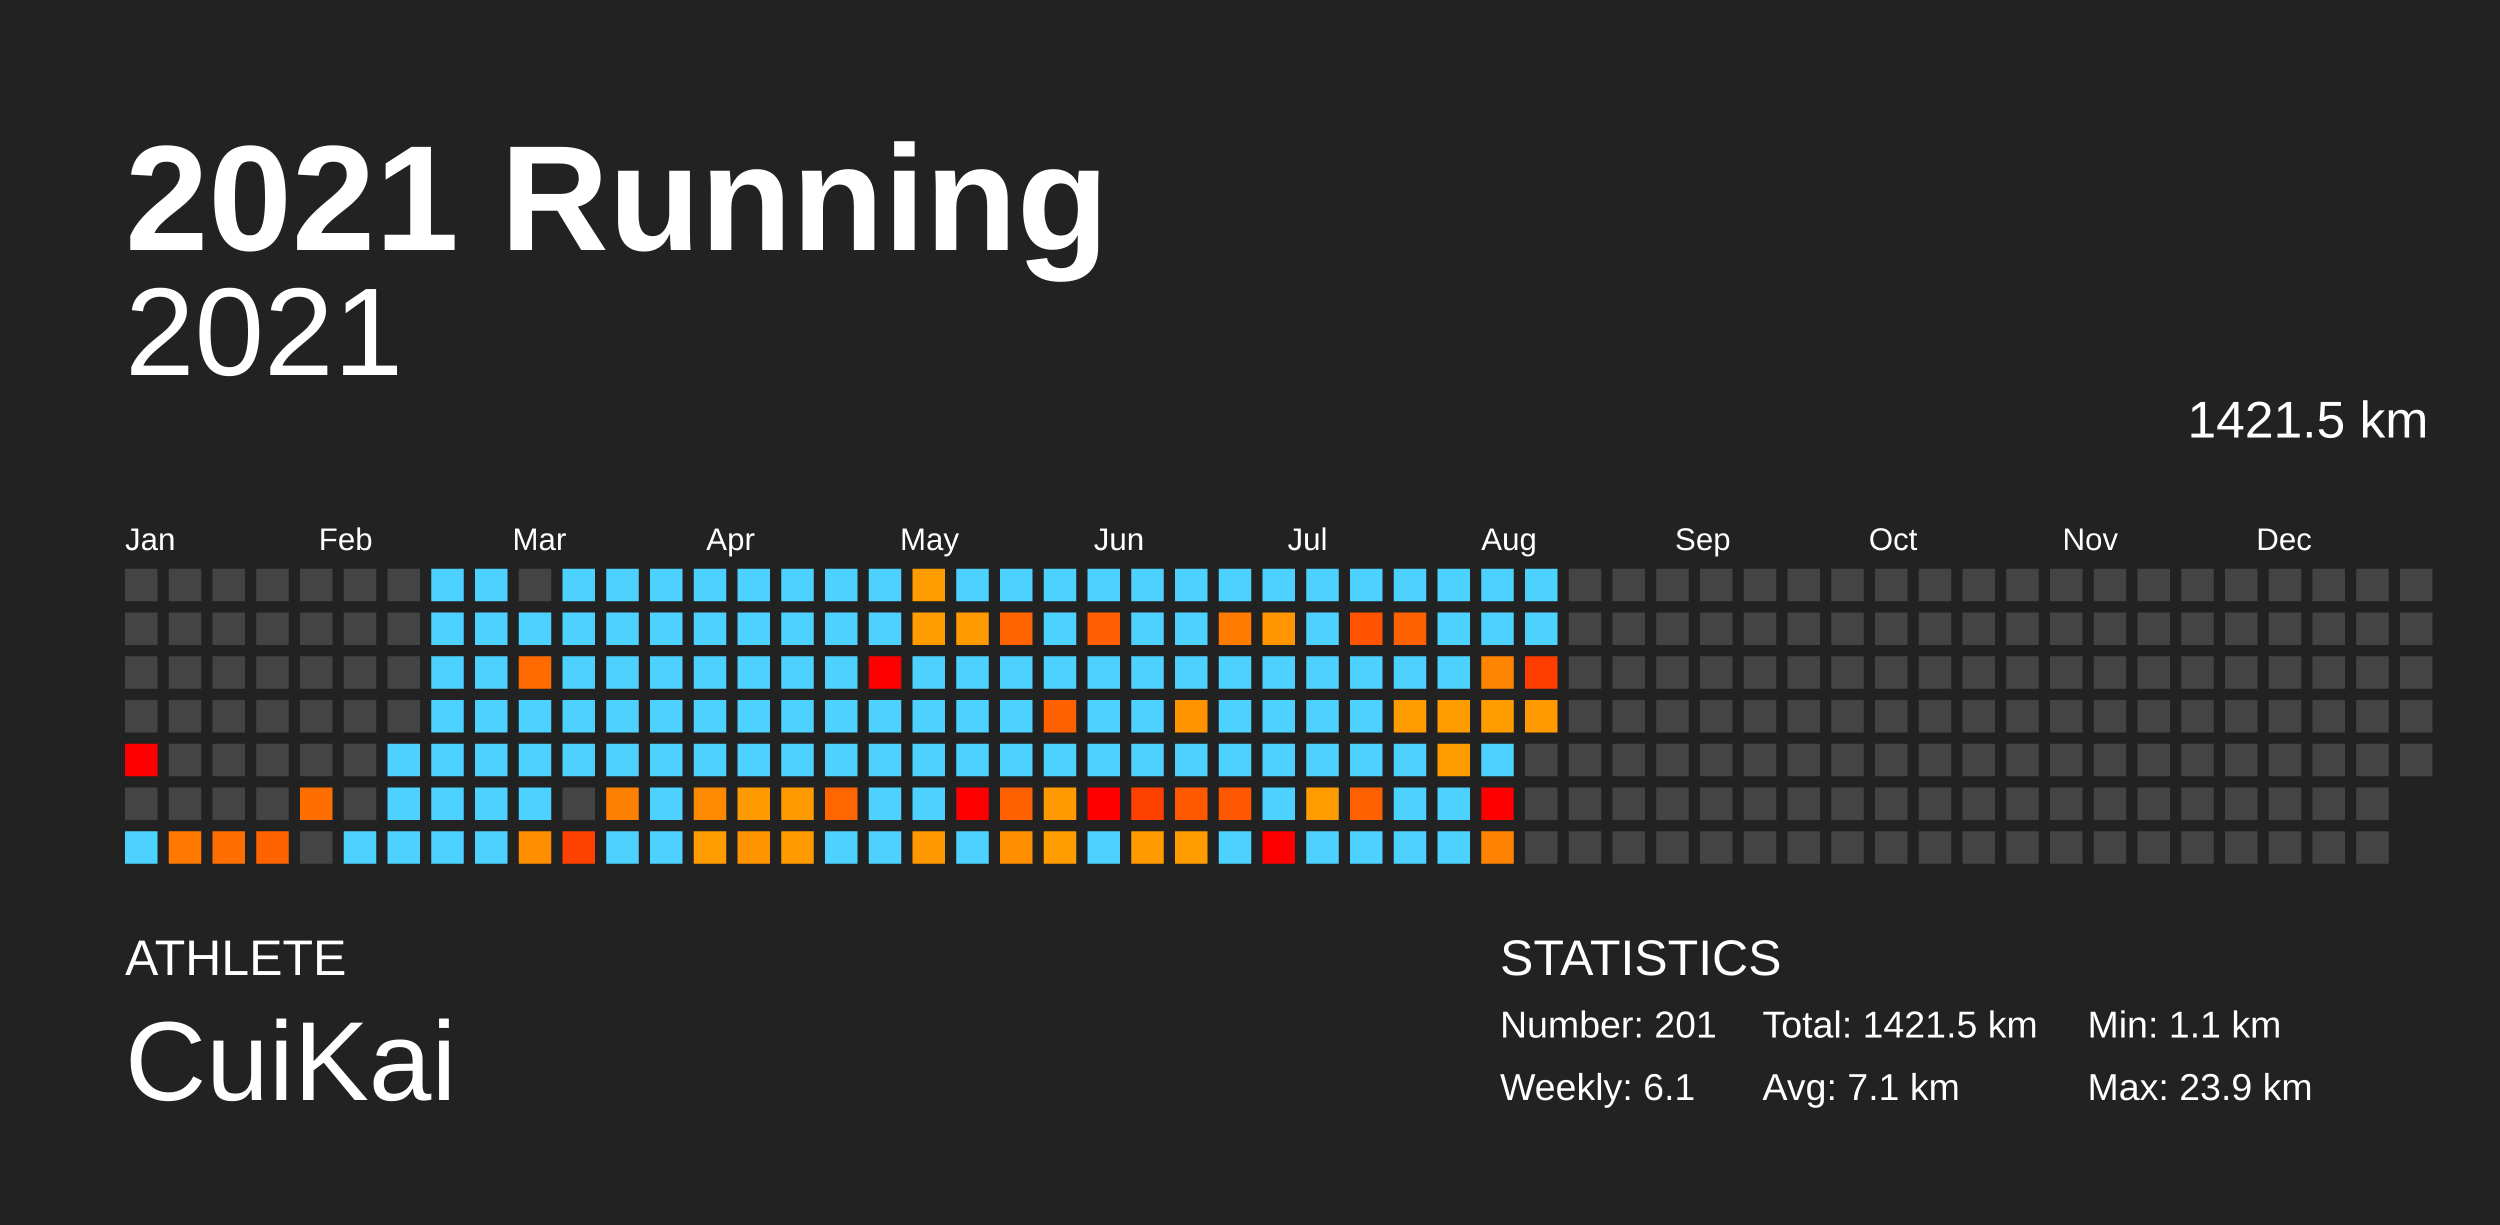
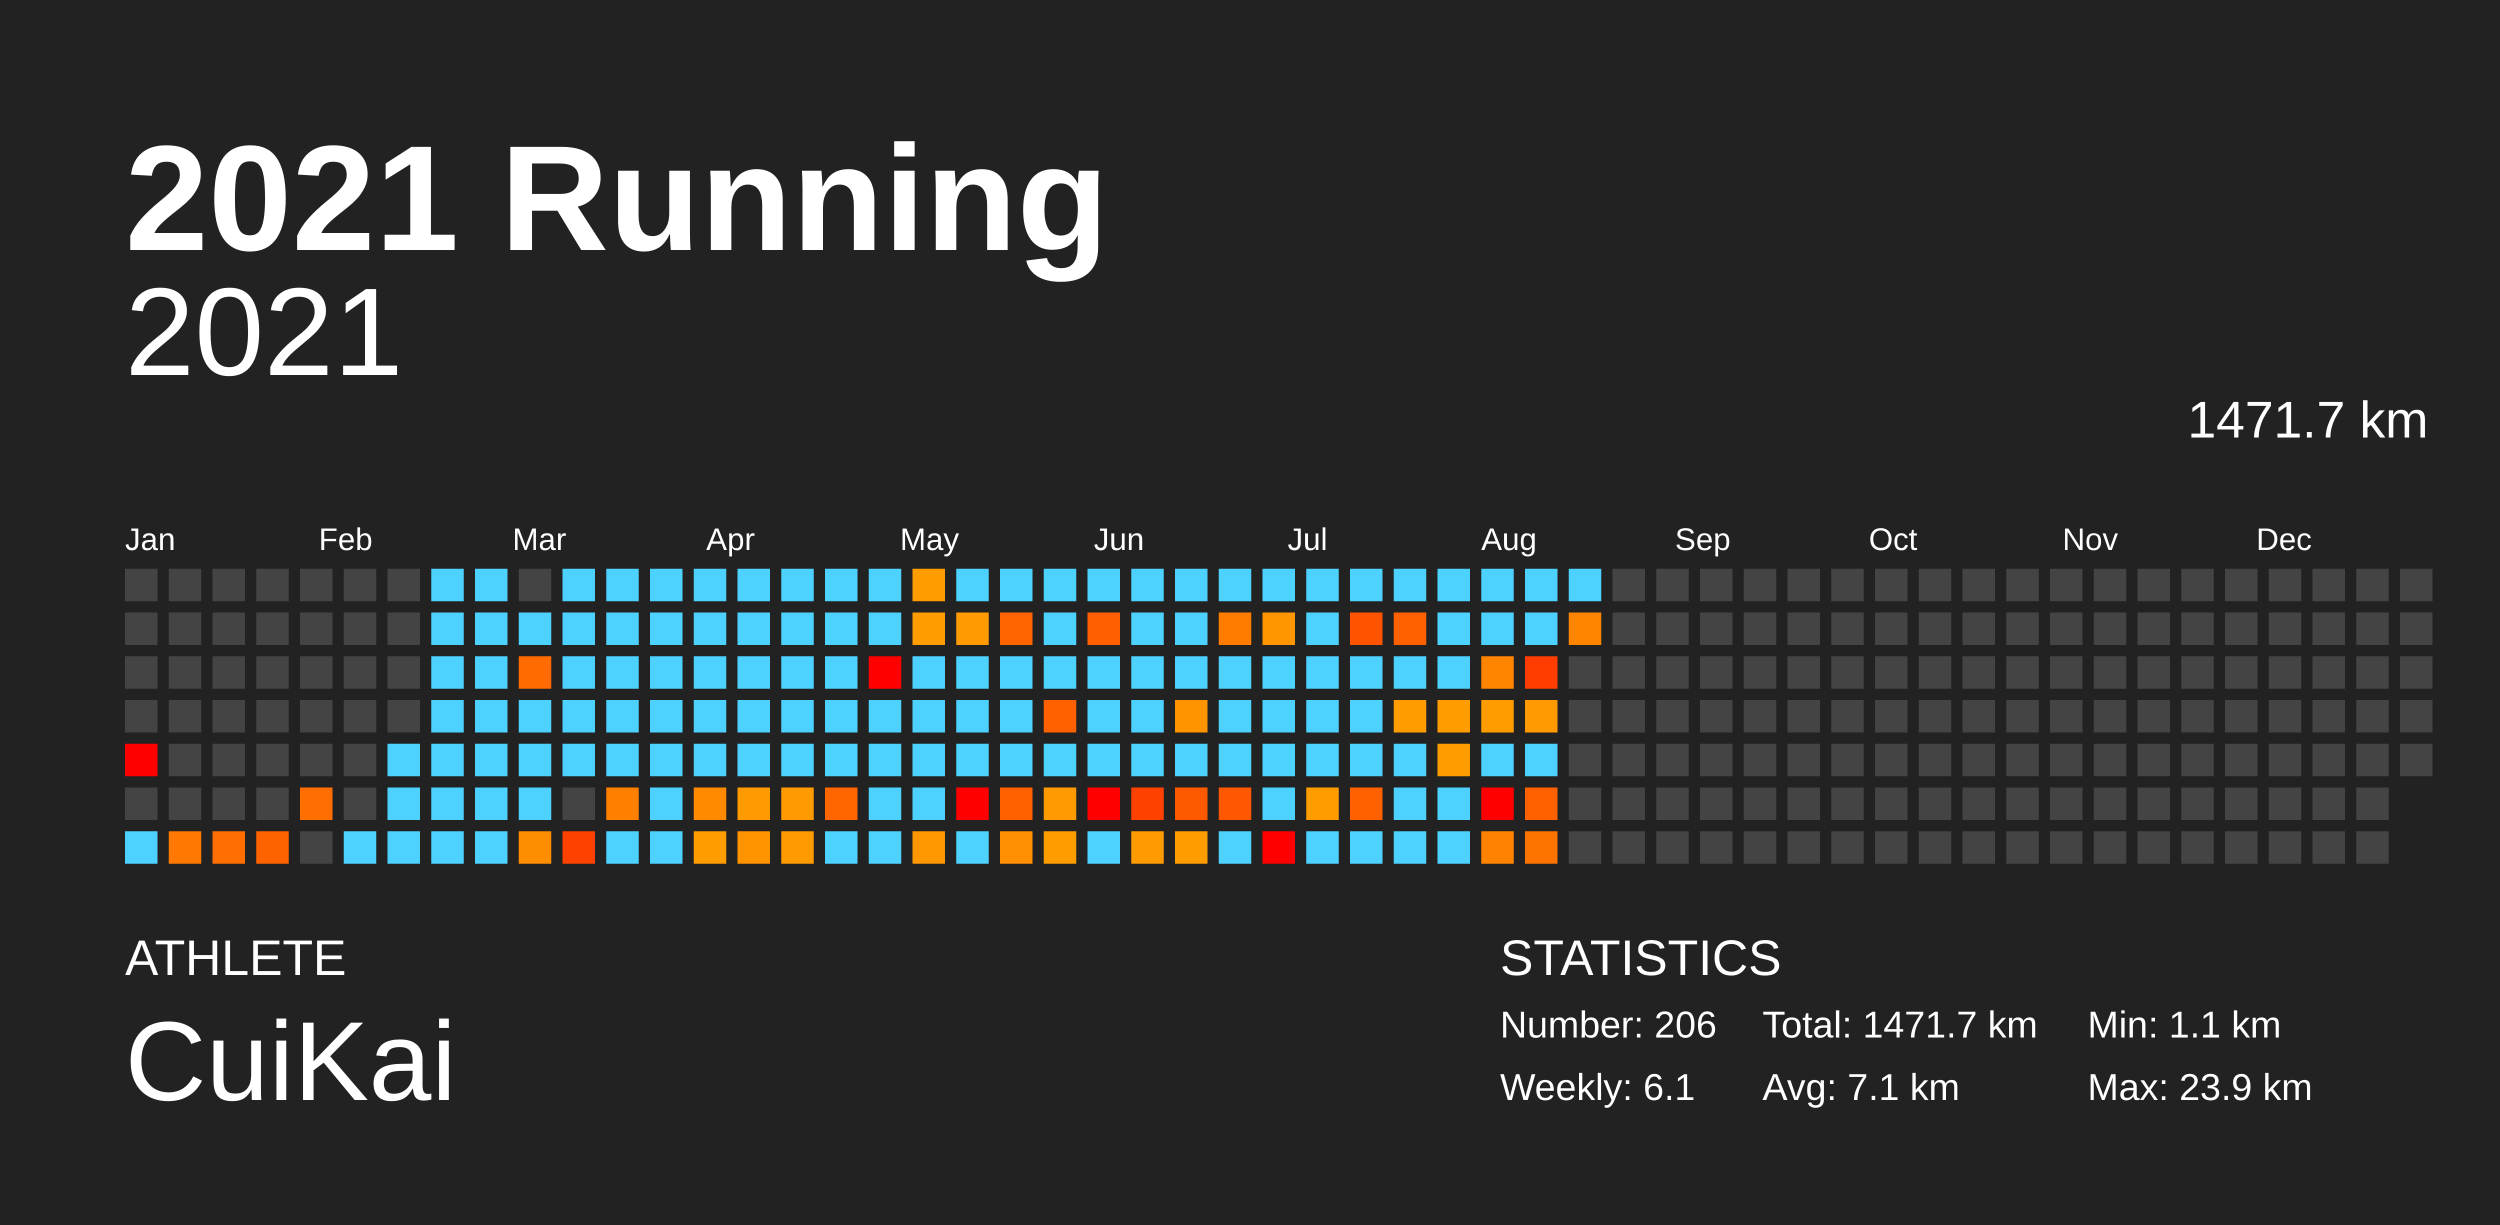
<svg xmlns="http://www.w3.org/2000/svg" baseProfile="full" height="98mm" version="1.1" viewBox="0,0,200,98" width="200mm">
  <defs />
  <rect fill="#222222" height="98" width="200" x="0" y="0" />
  <text fill="#FFFFFF" style="font-size:12px; font-family:Arial; font-weight:bold;" x="10" y="20">2021 Running</text>
  <text fill="#FFFFFF" style="font-size:4px; font-family:Arial" x="10" y="78">ATHLETE</text>
  <text fill="#FFFFFF" style="font-size:9px; font-family:Arial" x="10" y="88">CuiKai</text>
  <text fill="#FFFFFF" style="font-size:4px; font-family:Arial" x="120" y="78">STATISTICS</text>
-   <text fill="#FFFFFF" style="font-size:3px; font-family:Arial" x="120" y="83">Number: 201</text>
+   <text fill="#FFFFFF" style="font-size:3px; font-family:Arial" x="120" y="83">Number: 206</text>
  <text fill="#FFFFFF" style="font-size:3px; font-family:Arial" x="120" y="88">Weekly: 6.1</text>
-   <text fill="#FFFFFF" style="font-size:3px; font-family:Arial" x="141" y="83">Total: 1421.5 km</text>
+   <text fill="#FFFFFF" style="font-size:3px; font-family:Arial" x="141" y="83">Total: 1471.7 km</text>
  <text fill="#FFFFFF" style="font-size:3px; font-family:Arial" x="141" y="88">Avg: 7.1 km</text>
  <text fill="#FFFFFF" style="font-size:3px; font-family:Arial" x="167" y="83">Min: 1.1 km</text>
  <text fill="#FFFFFF" style="font-size:3px; font-family:Arial" x="167" y="88">Max: 23.9 km</text>
  <text alignment-baseline="hanging" fill="#FFFFFF" style="font-size:10.0px; font-family:Arial;" x="10" y="30">2021</text>
-   <text alignment-baseline="hanging" fill="#FFFFFF" style="font-size:4.125px; font-family:Arial;" x="175" y="35">1421.5 km</text>
+   <text alignment-baseline="hanging" fill="#FFFFFF" style="font-size:4.125px; font-family:Arial;" x="175" y="35">1471.7 km</text>
  <text fill="#FFFFFF" style="font-size:2.5px; font-family:Arial" x="10.0" y="44">Jan</text>
  <text fill="#FFFFFF" style="font-size:2.5px; font-family:Arial" x="25.5" y="44">Feb</text>
  <text fill="#FFFFFF" style="font-size:2.5px; font-family:Arial" x="41.0" y="44">Mar</text>
  <text fill="#FFFFFF" style="font-size:2.5px; font-family:Arial" x="56.5" y="44">Apr</text>
  <text fill="#FFFFFF" style="font-size:2.5px; font-family:Arial" x="72.0" y="44">May</text>
  <text fill="#FFFFFF" style="font-size:2.5px; font-family:Arial" x="87.5" y="44">Jun</text>
  <text fill="#FFFFFF" style="font-size:2.5px; font-family:Arial" x="103.0" y="44">Jul</text>
  <text fill="#FFFFFF" style="font-size:2.5px; font-family:Arial" x="118.5" y="44">Aug</text>
  <text fill="#FFFFFF" style="font-size:2.5px; font-family:Arial" x="134.0" y="44">Sep</text>
  <text fill="#FFFFFF" style="font-size:2.5px; font-family:Arial" x="149.5" y="44">Oct</text>
  <text fill="#FFFFFF" style="font-size:2.5px; font-family:Arial" x="165.0" y="44">Nov</text>
  <text fill="#FFFFFF" style="font-size:2.5px; font-family:Arial" x="180.5" y="44">Dec</text>
  <rect fill="#444444" height="2.6" width="2.6" x="10.0" y="45.5" />
  <rect fill="#444444" height="2.6" width="2.6" x="10.0" y="49.0" />
  <rect fill="#444444" height="2.6" width="2.6" x="10.0" y="52.5" />
  <rect fill="#444444" height="2.6" width="2.6" x="10.0" y="56.0" />
  <rect fill="red" height="2.6" width="2.6" x="10.0" y="59.5" />
  <rect fill="#444444" height="2.6" width="2.6" x="10.0" y="63.0" />
  <rect fill="#4dd2ff" height="2.6" width="2.6" x="10.0" y="66.5" />
  <rect fill="#444444" height="2.6" width="2.6" x="13.5" y="45.5" />
  <rect fill="#444444" height="2.6" width="2.6" x="13.5" y="49.0" />
  <rect fill="#444444" height="2.6" width="2.6" x="13.5" y="52.5" />
  <rect fill="#444444" height="2.6" width="2.6" x="13.5" y="56.0" />
  <rect fill="#444444" height="2.6" width="2.6" x="13.5" y="59.5" />
  <rect fill="#444444" height="2.6" width="2.6" x="13.5" y="63.0" />
  <rect fill="#ff7900" height="2.6" width="2.6" x="13.5" y="66.5" />
  <rect fill="#444444" height="2.6" width="2.6" x="17.0" y="45.5" />
  <rect fill="#444444" height="2.6" width="2.6" x="17.0" y="49.0" />
  <rect fill="#444444" height="2.6" width="2.6" x="17.0" y="52.5" />
  <rect fill="#444444" height="2.6" width="2.6" x="17.0" y="56.0" />
  <rect fill="#444444" height="2.6" width="2.6" x="17.0" y="59.5" />
  <rect fill="#444444" height="2.6" width="2.6" x="17.0" y="63.0" />
  <rect fill="#ff6e00" height="2.6" width="2.6" x="17.0" y="66.5" />
  <rect fill="#444444" height="2.6" width="2.6" x="20.5" y="45.5" />
  <rect fill="#444444" height="2.6" width="2.6" x="20.5" y="49.0" />
  <rect fill="#444444" height="2.6" width="2.6" x="20.5" y="52.5" />
  <rect fill="#444444" height="2.6" width="2.6" x="20.5" y="56.0" />
  <rect fill="#444444" height="2.6" width="2.6" x="20.5" y="59.5" />
  <rect fill="#444444" height="2.6" width="2.6" x="20.5" y="63.0" />
  <rect fill="#ff6300" height="2.6" width="2.6" x="20.5" y="66.5" />
  <rect fill="#444444" height="2.6" width="2.6" x="24.0" y="45.5" />
  <rect fill="#444444" height="2.6" width="2.6" x="24.0" y="49.0" />
  <rect fill="#444444" height="2.6" width="2.6" x="24.0" y="52.5" />
  <rect fill="#444444" height="2.6" width="2.6" x="24.0" y="56.0" />
  <rect fill="#444444" height="2.6" width="2.6" x="24.0" y="59.5" />
  <rect fill="#ff6e00" height="2.6" width="2.6" x="24.0" y="63.0" />
  <rect fill="#444444" height="2.6" width="2.6" x="24.0" y="66.5" />
  <rect fill="#444444" height="2.6" width="2.6" x="27.5" y="45.5" />
  <rect fill="#444444" height="2.6" width="2.6" x="27.5" y="49.0" />
  <rect fill="#444444" height="2.6" width="2.6" x="27.5" y="52.5" />
  <rect fill="#444444" height="2.6" width="2.6" x="27.5" y="56.0" />
  <rect fill="#444444" height="2.6" width="2.6" x="27.5" y="59.5" />
  <rect fill="#444444" height="2.6" width="2.6" x="27.5" y="63.0" />
  <rect fill="#4dd2ff" height="2.6" width="2.6" x="27.5" y="66.5" />
  <rect fill="#444444" height="2.6" width="2.6" x="31.0" y="45.5" />
  <rect fill="#444444" height="2.6" width="2.6" x="31.0" y="49.0" />
  <rect fill="#444444" height="2.6" width="2.6" x="31.0" y="52.5" />
  <rect fill="#444444" height="2.6" width="2.6" x="31.0" y="56.0" />
  <rect fill="#4dd2ff" height="2.6" width="2.6" x="31.0" y="59.5" />
  <rect fill="#4dd2ff" height="2.6" width="2.6" x="31.0" y="63.0" />
  <rect fill="#4dd2ff" height="2.6" width="2.6" x="31.0" y="66.5" />
  <rect fill="#4dd2ff" height="2.6" width="2.6" x="34.5" y="45.5" />
  <rect fill="#4dd2ff" height="2.6" width="2.6" x="34.5" y="49.0" />
  <rect fill="#4dd2ff" height="2.6" width="2.6" x="34.5" y="52.5" />
  <rect fill="#4dd2ff" height="2.6" width="2.6" x="34.5" y="56.0" />
  <rect fill="#4dd2ff" height="2.6" width="2.6" x="34.5" y="59.5" />
  <rect fill="#4dd2ff" height="2.6" width="2.6" x="34.5" y="63.0" />
  <rect fill="#4dd2ff" height="2.6" width="2.6" x="34.5" y="66.5" />
  <rect fill="#4dd2ff" height="2.6" width="2.6" x="38.0" y="45.5" />
  <rect fill="#4dd2ff" height="2.6" width="2.6" x="38.0" y="49.0" />
  <rect fill="#4dd2ff" height="2.6" width="2.6" x="38.0" y="52.5" />
  <rect fill="#4dd2ff" height="2.6" width="2.6" x="38.0" y="56.0" />
  <rect fill="#4dd2ff" height="2.6" width="2.6" x="38.0" y="59.5" />
  <rect fill="#4dd2ff" height="2.6" width="2.6" x="38.0" y="63.0" />
  <rect fill="#4dd2ff" height="2.6" width="2.6" x="38.0" y="66.5" />
  <rect fill="#444444" height="2.6" width="2.6" x="41.5" y="45.5" />
  <rect fill="#4dd2ff" height="2.6" width="2.6" x="41.5" y="49.0" />
  <rect fill="#ff6b00" height="2.6" width="2.6" x="41.5" y="52.5" />
  <rect fill="#4dd2ff" height="2.6" width="2.6" x="41.5" y="56.0" />
  <rect fill="#4dd2ff" height="2.6" width="2.6" x="41.5" y="59.5" />
  <rect fill="#4dd2ff" height="2.6" width="2.6" x="41.5" y="63.0" />
  <rect fill="#ff8d00" height="2.6" width="2.6" x="41.5" y="66.5" />
  <rect fill="#4dd2ff" height="2.6" width="2.6" x="45.0" y="45.5" />
  <rect fill="#4dd2ff" height="2.6" width="2.6" x="45.0" y="49.0" />
  <rect fill="#4dd2ff" height="2.6" width="2.6" x="45.0" y="52.5" />
  <rect fill="#4dd2ff" height="2.6" width="2.6" x="45.0" y="56.0" />
  <rect fill="#4dd2ff" height="2.6" width="2.6" x="45.0" y="59.5" />
  <rect fill="#444444" height="2.6" width="2.6" x="45.0" y="63.0" />
  <rect fill="#ff4100" height="2.6" width="2.6" x="45.0" y="66.5" />
  <rect fill="#4dd2ff" height="2.6" width="2.6" x="48.5" y="45.5" />
  <rect fill="#4dd2ff" height="2.6" width="2.6" x="48.5" y="49.0" />
  <rect fill="#4dd2ff" height="2.6" width="2.6" x="48.5" y="52.5" />
  <rect fill="#4dd2ff" height="2.6" width="2.6" x="48.5" y="56.0" />
  <rect fill="#4dd2ff" height="2.6" width="2.6" x="48.5" y="59.5" />
  <rect fill="#ff7f00" height="2.6" width="2.6" x="48.5" y="63.0" />
  <rect fill="#4dd2ff" height="2.6" width="2.6" x="48.5" y="66.5" />
  <rect fill="#4dd2ff" height="2.6" width="2.6" x="52.0" y="45.5" />
  <rect fill="#4dd2ff" height="2.6" width="2.6" x="52.0" y="49.0" />
  <rect fill="#4dd2ff" height="2.6" width="2.6" x="52.0" y="52.5" />
  <rect fill="#4dd2ff" height="2.6" width="2.6" x="52.0" y="56.0" />
  <rect fill="#4dd2ff" height="2.6" width="2.6" x="52.0" y="59.5" />
  <rect fill="#4dd2ff" height="2.6" width="2.6" x="52.0" y="63.0" />
  <rect fill="#4dd2ff" height="2.6" width="2.6" x="52.0" y="66.5" />
  <rect fill="#4dd2ff" height="2.6" width="2.6" x="55.5" y="45.5" />
  <rect fill="#4dd2ff" height="2.6" width="2.6" x="55.5" y="49.0" />
  <rect fill="#4dd2ff" height="2.6" width="2.6" x="55.5" y="52.5" />
  <rect fill="#4dd2ff" height="2.6" width="2.6" x="55.5" y="56.0" />
  <rect fill="#4dd2ff" height="2.6" width="2.6" x="55.5" y="59.5" />
  <rect fill="#ff8a00" height="2.6" width="2.6" x="55.5" y="63.0" />
  <rect fill="#ff9c00" height="2.6" width="2.6" x="55.5" y="66.5" />
  <rect fill="#4dd2ff" height="2.6" width="2.6" x="59.0" y="45.5" />
  <rect fill="#4dd2ff" height="2.6" width="2.6" x="59.0" y="49.0" />
  <rect fill="#4dd2ff" height="2.6" width="2.6" x="59.0" y="52.5" />
  <rect fill="#4dd2ff" height="2.6" width="2.6" x="59.0" y="56.0" />
  <rect fill="#4dd2ff" height="2.6" width="2.6" x="59.0" y="59.5" />
  <rect fill="#ff9a00" height="2.6" width="2.6" x="59.0" y="63.0" />
  <rect fill="#ff9400" height="2.6" width="2.6" x="59.0" y="66.5" />
  <rect fill="#4dd2ff" height="2.6" width="2.6" x="62.5" y="45.5" />
  <rect fill="#4dd2ff" height="2.6" width="2.6" x="62.5" y="49.0" />
  <rect fill="#4dd2ff" height="2.6" width="2.6" x="62.5" y="52.5" />
  <rect fill="#4dd2ff" height="2.6" width="2.6" x="62.5" y="56.0" />
  <rect fill="#4dd2ff" height="2.6" width="2.6" x="62.5" y="59.5" />
  <rect fill="#ff9a00" height="2.6" width="2.6" x="62.5" y="63.0" />
  <rect fill="#ff9b00" height="2.6" width="2.6" x="62.5" y="66.5" />
  <rect fill="#4dd2ff" height="2.6" width="2.6" x="66.0" y="45.5" />
  <rect fill="#4dd2ff" height="2.6" width="2.6" x="66.0" y="49.0" />
  <rect fill="#4dd2ff" height="2.6" width="2.6" x="66.0" y="52.5" />
  <rect fill="#4dd2ff" height="2.6" width="2.6" x="66.0" y="56.0" />
  <rect fill="#4dd2ff" height="2.6" width="2.6" x="66.0" y="59.5" />
  <rect fill="#ff6600" height="2.6" width="2.6" x="66.0" y="63.0" />
  <rect fill="#4dd2ff" height="2.6" width="2.6" x="66.0" y="66.5" />
  <rect fill="#4dd2ff" height="2.6" width="2.6" x="69.5" y="45.5" />
  <rect fill="#4dd2ff" height="2.6" width="2.6" x="69.5" y="49.0" />
  <rect fill="red" height="2.6" width="2.6" x="69.5" y="52.5" />
  <rect fill="#4dd2ff" height="2.6" width="2.6" x="69.5" y="56.0" />
  <rect fill="#4dd2ff" height="2.6" width="2.6" x="69.5" y="59.5" />
  <rect fill="#4dd2ff" height="2.6" width="2.6" x="69.5" y="63.0" />
  <rect fill="#4dd2ff" height="2.6" width="2.6" x="69.5" y="66.5" />
  <rect fill="#ff9c00" height="2.6" width="2.6" x="73.0" y="45.5" />
  <rect fill="#ff9c00" height="2.6" width="2.6" x="73.0" y="49.0" />
  <rect fill="#4dd2ff" height="2.6" width="2.6" x="73.0" y="52.5" />
  <rect fill="#4dd2ff" height="2.6" width="2.6" x="73.0" y="56.0" />
  <rect fill="#4dd2ff" height="2.6" width="2.6" x="73.0" y="59.5" />
  <rect fill="#4dd2ff" height="2.6" width="2.6" x="73.0" y="63.0" />
  <rect fill="#ff9700" height="2.6" width="2.6" x="73.0" y="66.5" />
  <rect fill="#4dd2ff" height="2.6" width="2.6" x="76.5" y="45.5" />
  <rect fill="#ff9a00" height="2.6" width="2.6" x="76.5" y="49.0" />
  <rect fill="#4dd2ff" height="2.6" width="2.6" x="76.5" y="52.5" />
  <rect fill="#4dd2ff" height="2.6" width="2.6" x="76.5" y="56.0" />
  <rect fill="#4dd2ff" height="2.6" width="2.6" x="76.5" y="59.5" />
  <rect fill="red" height="2.6" width="2.6" x="76.5" y="63.0" />
  <rect fill="#4dd2ff" height="2.6" width="2.6" x="76.5" y="66.5" />
  <rect fill="#4dd2ff" height="2.6" width="2.6" x="80.0" y="45.5" />
  <rect fill="#ff6400" height="2.6" width="2.6" x="80.0" y="49.0" />
  <rect fill="#4dd2ff" height="2.6" width="2.6" x="80.0" y="52.5" />
  <rect fill="#4dd2ff" height="2.6" width="2.6" x="80.0" y="56.0" />
  <rect fill="#4dd2ff" height="2.6" width="2.6" x="80.0" y="59.5" />
  <rect fill="#ff6000" height="2.6" width="2.6" x="80.0" y="63.0" />
  <rect fill="#ff8f00" height="2.6" width="2.6" x="80.0" y="66.5" />
  <rect fill="#4dd2ff" height="2.6" width="2.6" x="83.5" y="45.5" />
  <rect fill="#4dd2ff" height="2.6" width="2.6" x="83.5" y="49.0" />
  <rect fill="#4dd2ff" height="2.6" width="2.6" x="83.5" y="52.5" />
  <rect fill="#ff6100" height="2.6" width="2.6" x="83.5" y="56.0" />
  <rect fill="#4dd2ff" height="2.6" width="2.6" x="83.5" y="59.5" />
  <rect fill="#ff9a00" height="2.6" width="2.6" x="83.5" y="63.0" />
  <rect fill="#ff9c00" height="2.6" width="2.6" x="83.5" y="66.5" />
  <rect fill="#4dd2ff" height="2.6" width="2.6" x="87.0" y="45.5" />
  <rect fill="#ff5f00" height="2.6" width="2.6" x="87.0" y="49.0" />
  <rect fill="#4dd2ff" height="2.6" width="2.6" x="87.0" y="52.5" />
  <rect fill="#4dd2ff" height="2.6" width="2.6" x="87.0" y="56.0" />
  <rect fill="#4dd2ff" height="2.6" width="2.6" x="87.0" y="59.5" />
  <rect fill="red" height="2.6" width="2.6" x="87.0" y="63.0" />
  <rect fill="#4dd2ff" height="2.6" width="2.6" x="87.0" y="66.5" />
  <rect fill="#4dd2ff" height="2.6" width="2.6" x="90.5" y="45.5" />
  <rect fill="#4dd2ff" height="2.6" width="2.6" x="90.5" y="49.0" />
  <rect fill="#4dd2ff" height="2.6" width="2.6" x="90.5" y="52.5" />
  <rect fill="#4dd2ff" height="2.6" width="2.6" x="90.5" y="56.0" />
  <rect fill="#4dd2ff" height="2.6" width="2.6" x="90.5" y="59.5" />
  <rect fill="#ff4100" height="2.6" width="2.6" x="90.5" y="63.0" />
  <rect fill="#ff9a00" height="2.6" width="2.6" x="90.5" y="66.5" />
  <rect fill="#4dd2ff" height="2.6" width="2.6" x="94.0" y="45.5" />
  <rect fill="#4dd2ff" height="2.6" width="2.6" x="94.0" y="49.0" />
  <rect fill="#4dd2ff" height="2.6" width="2.6" x="94.0" y="52.5" />
  <rect fill="#ff9400" height="2.6" width="2.6" x="94.0" y="56.0" />
  <rect fill="#4dd2ff" height="2.6" width="2.6" x="94.0" y="59.5" />
  <rect fill="#ff5900" height="2.6" width="2.6" x="94.0" y="63.0" />
  <rect fill="#ff9c00" height="2.6" width="2.6" x="94.0" y="66.5" />
  <rect fill="#4dd2ff" height="2.6" width="2.6" x="97.5" y="45.5" />
  <rect fill="#ff7c00" height="2.6" width="2.6" x="97.5" y="49.0" />
  <rect fill="#4dd2ff" height="2.6" width="2.6" x="97.5" y="52.5" />
  <rect fill="#4dd2ff" height="2.6" width="2.6" x="97.5" y="56.0" />
  <rect fill="#4dd2ff" height="2.6" width="2.6" x="97.5" y="59.5" />
  <rect fill="#ff5800" height="2.6" width="2.6" x="97.5" y="63.0" />
  <rect fill="#4dd2ff" height="2.6" width="2.6" x="97.5" y="66.5" />
  <rect fill="#4dd2ff" height="2.6" width="2.6" x="101.0" y="45.5" />
  <rect fill="#ff9600" height="2.6" width="2.6" x="101.0" y="49.0" />
  <rect fill="#4dd2ff" height="2.6" width="2.6" x="101.0" y="52.5" />
  <rect fill="#4dd2ff" height="2.6" width="2.6" x="101.0" y="56.0" />
  <rect fill="#4dd2ff" height="2.6" width="2.6" x="101.0" y="59.5" />
  <rect fill="#4dd2ff" height="2.6" width="2.6" x="101.0" y="63.0" />
  <rect fill="red" height="2.6" width="2.6" x="101.0" y="66.5" />
  <rect fill="#4dd2ff" height="2.6" width="2.6" x="104.5" y="45.5" />
  <rect fill="#4dd2ff" height="2.6" width="2.6" x="104.5" y="49.0" />
  <rect fill="#4dd2ff" height="2.6" width="2.6" x="104.5" y="52.5" />
  <rect fill="#4dd2ff" height="2.6" width="2.6" x="104.5" y="56.0" />
  <rect fill="#4dd2ff" height="2.6" width="2.6" x="104.5" y="59.5" />
  <rect fill="#ff9d00" height="2.6" width="2.6" x="104.5" y="63.0" />
  <rect fill="#4dd2ff" height="2.6" width="2.6" x="104.5" y="66.5" />
  <rect fill="#4dd2ff" height="2.6" width="2.6" x="108.0" y="45.5" />
  <rect fill="#ff5300" height="2.6" width="2.6" x="108.0" y="49.0" />
  <rect fill="#4dd2ff" height="2.6" width="2.6" x="108.0" y="52.5" />
  <rect fill="#4dd2ff" height="2.6" width="2.6" x="108.0" y="56.0" />
  <rect fill="#4dd2ff" height="2.6" width="2.6" x="108.0" y="59.5" />
  <rect fill="#ff6100" height="2.6" width="2.6" x="108.0" y="63.0" />
  <rect fill="#4dd2ff" height="2.6" width="2.6" x="108.0" y="66.5" />
  <rect fill="#4dd2ff" height="2.6" width="2.6" x="111.5" y="45.5" />
  <rect fill="#ff6100" height="2.6" width="2.6" x="111.5" y="49.0" />
  <rect fill="#4dd2ff" height="2.6" width="2.6" x="111.5" y="52.5" />
  <rect fill="#ff9c00" height="2.6" width="2.6" x="111.5" y="56.0" />
  <rect fill="#4dd2ff" height="2.6" width="2.6" x="111.5" y="59.5" />
  <rect fill="#4dd2ff" height="2.6" width="2.6" x="111.5" y="63.0" />
  <rect fill="#4dd2ff" height="2.6" width="2.6" x="111.5" y="66.5" />
  <rect fill="#4dd2ff" height="2.6" width="2.6" x="115.0" y="45.5" />
  <rect fill="#4dd2ff" height="2.6" width="2.6" x="115.0" y="49.0" />
  <rect fill="#4dd2ff" height="2.6" width="2.6" x="115.0" y="52.5" />
  <rect fill="#ff9d00" height="2.6" width="2.6" x="115.0" y="56.0" />
  <rect fill="#ff9d00" height="2.6" width="2.6" x="115.0" y="59.5" />
  <rect fill="#4dd2ff" height="2.6" width="2.6" x="115.0" y="63.0" />
  <rect fill="#4dd2ff" height="2.6" width="2.6" x="115.0" y="66.5" />
  <rect fill="#4dd2ff" height="2.6" width="2.6" x="118.5" y="45.5" />
  <rect fill="#4dd2ff" height="2.6" width="2.6" x="118.5" y="49.0" />
  <rect fill="#ff8400" height="2.6" width="2.6" x="118.5" y="52.5" />
  <rect fill="#ff9d00" height="2.6" width="2.6" x="118.5" y="56.0" />
  <rect fill="#4dd2ff" height="2.6" width="2.6" x="118.5" y="59.5" />
  <rect fill="red" height="2.6" width="2.6" x="118.5" y="63.0" />
  <rect fill="#ff8300" height="2.6" width="2.6" x="118.5" y="66.5" />
  <rect fill="#4dd2ff" height="2.6" width="2.6" x="122.0" y="45.5" />
  <rect fill="#4dd2ff" height="2.6" width="2.6" x="122.0" y="49.0" />
  <rect fill="#ff3d00" height="2.6" width="2.6" x="122.0" y="52.5" />
  <rect fill="#ff9a00" height="2.6" width="2.6" x="122.0" y="56.0" />
-   <rect fill="#444444" height="2.6" width="2.6" x="122.0" y="59.5" />
-   <rect fill="#444444" height="2.6" width="2.6" x="122.0" y="63.0" />
-   <rect fill="#444444" height="2.6" width="2.6" x="122.0" y="66.5" />
-   <rect fill="#444444" height="2.6" width="2.6" x="125.5" y="45.5" />
-   <rect fill="#444444" height="2.6" width="2.6" x="125.5" y="49.0" />
+   <rect fill="#4dd2ff" height="2.6" width="2.6" x="122.0" y="59.5" />
+   <rect fill="#ff6100" height="2.6" width="2.6" x="122.0" y="63.0" />
+   <rect fill="#ff7400" height="2.6" width="2.6" x="122.0" y="66.5" />
+   <rect fill="#4dd2ff" height="2.6" width="2.6" x="125.5" y="45.5" />
+   <rect fill="#ff8400" height="2.6" width="2.6" x="125.5" y="49.0" />
  <rect fill="#444444" height="2.6" width="2.6" x="125.5" y="52.5" />
  <rect fill="#444444" height="2.6" width="2.6" x="125.5" y="56.0" />
  <rect fill="#444444" height="2.6" width="2.6" x="125.5" y="59.5" />
  <rect fill="#444444" height="2.6" width="2.6" x="125.5" y="63.0" />
  <rect fill="#444444" height="2.6" width="2.6" x="125.5" y="66.5" />
  <rect fill="#444444" height="2.6" width="2.6" x="129.0" y="45.5" />
  <rect fill="#444444" height="2.6" width="2.6" x="129.0" y="49.0" />
  <rect fill="#444444" height="2.6" width="2.6" x="129.0" y="52.5" />
  <rect fill="#444444" height="2.6" width="2.6" x="129.0" y="56.0" />
  <rect fill="#444444" height="2.6" width="2.6" x="129.0" y="59.5" />
  <rect fill="#444444" height="2.6" width="2.6" x="129.0" y="63.0" />
  <rect fill="#444444" height="2.6" width="2.6" x="129.0" y="66.5" />
  <rect fill="#444444" height="2.6" width="2.6" x="132.5" y="45.5" />
  <rect fill="#444444" height="2.6" width="2.6" x="132.5" y="49.0" />
  <rect fill="#444444" height="2.6" width="2.6" x="132.5" y="52.5" />
  <rect fill="#444444" height="2.6" width="2.6" x="132.5" y="56.0" />
  <rect fill="#444444" height="2.6" width="2.6" x="132.5" y="59.5" />
  <rect fill="#444444" height="2.6" width="2.6" x="132.5" y="63.0" />
  <rect fill="#444444" height="2.6" width="2.6" x="132.5" y="66.5" />
  <rect fill="#444444" height="2.6" width="2.6" x="136.0" y="45.5" />
  <rect fill="#444444" height="2.6" width="2.6" x="136.0" y="49.0" />
  <rect fill="#444444" height="2.6" width="2.6" x="136.0" y="52.5" />
  <rect fill="#444444" height="2.6" width="2.6" x="136.0" y="56.0" />
  <rect fill="#444444" height="2.6" width="2.6" x="136.0" y="59.5" />
  <rect fill="#444444" height="2.6" width="2.6" x="136.0" y="63.0" />
  <rect fill="#444444" height="2.6" width="2.6" x="136.0" y="66.5" />
  <rect fill="#444444" height="2.6" width="2.6" x="139.5" y="45.5" />
  <rect fill="#444444" height="2.6" width="2.6" x="139.5" y="49.0" />
  <rect fill="#444444" height="2.6" width="2.6" x="139.5" y="52.5" />
  <rect fill="#444444" height="2.6" width="2.6" x="139.5" y="56.0" />
  <rect fill="#444444" height="2.6" width="2.6" x="139.5" y="59.5" />
  <rect fill="#444444" height="2.6" width="2.6" x="139.5" y="63.0" />
  <rect fill="#444444" height="2.6" width="2.6" x="139.5" y="66.5" />
  <rect fill="#444444" height="2.6" width="2.6" x="143.0" y="45.5" />
  <rect fill="#444444" height="2.6" width="2.6" x="143.0" y="49.0" />
  <rect fill="#444444" height="2.6" width="2.6" x="143.0" y="52.5" />
  <rect fill="#444444" height="2.6" width="2.6" x="143.0" y="56.0" />
  <rect fill="#444444" height="2.6" width="2.6" x="143.0" y="59.5" />
  <rect fill="#444444" height="2.6" width="2.6" x="143.0" y="63.0" />
  <rect fill="#444444" height="2.6" width="2.6" x="143.0" y="66.5" />
  <rect fill="#444444" height="2.6" width="2.6" x="146.5" y="45.5" />
  <rect fill="#444444" height="2.6" width="2.6" x="146.5" y="49.0" />
  <rect fill="#444444" height="2.6" width="2.6" x="146.5" y="52.5" />
  <rect fill="#444444" height="2.6" width="2.6" x="146.5" y="56.0" />
  <rect fill="#444444" height="2.6" width="2.6" x="146.5" y="59.5" />
  <rect fill="#444444" height="2.6" width="2.6" x="146.5" y="63.0" />
  <rect fill="#444444" height="2.6" width="2.6" x="146.5" y="66.5" />
  <rect fill="#444444" height="2.6" width="2.6" x="150.0" y="45.5" />
  <rect fill="#444444" height="2.6" width="2.6" x="150.0" y="49.0" />
  <rect fill="#444444" height="2.6" width="2.6" x="150.0" y="52.5" />
  <rect fill="#444444" height="2.6" width="2.6" x="150.0" y="56.0" />
  <rect fill="#444444" height="2.6" width="2.6" x="150.0" y="59.5" />
  <rect fill="#444444" height="2.6" width="2.6" x="150.0" y="63.0" />
  <rect fill="#444444" height="2.6" width="2.6" x="150.0" y="66.5" />
  <rect fill="#444444" height="2.6" width="2.6" x="153.5" y="45.5" />
  <rect fill="#444444" height="2.6" width="2.6" x="153.5" y="49.0" />
  <rect fill="#444444" height="2.6" width="2.6" x="153.5" y="52.5" />
  <rect fill="#444444" height="2.6" width="2.6" x="153.5" y="56.0" />
  <rect fill="#444444" height="2.6" width="2.6" x="153.5" y="59.5" />
  <rect fill="#444444" height="2.6" width="2.6" x="153.5" y="63.0" />
  <rect fill="#444444" height="2.6" width="2.6" x="153.5" y="66.5" />
  <rect fill="#444444" height="2.6" width="2.6" x="157.0" y="45.5" />
  <rect fill="#444444" height="2.6" width="2.6" x="157.0" y="49.0" />
  <rect fill="#444444" height="2.6" width="2.6" x="157.0" y="52.5" />
  <rect fill="#444444" height="2.6" width="2.6" x="157.0" y="56.0" />
  <rect fill="#444444" height="2.6" width="2.6" x="157.0" y="59.5" />
  <rect fill="#444444" height="2.6" width="2.6" x="157.0" y="63.0" />
  <rect fill="#444444" height="2.6" width="2.6" x="157.0" y="66.5" />
  <rect fill="#444444" height="2.6" width="2.6" x="160.5" y="45.5" />
  <rect fill="#444444" height="2.6" width="2.6" x="160.5" y="49.0" />
  <rect fill="#444444" height="2.6" width="2.6" x="160.5" y="52.5" />
  <rect fill="#444444" height="2.6" width="2.6" x="160.5" y="56.0" />
  <rect fill="#444444" height="2.6" width="2.6" x="160.5" y="59.5" />
  <rect fill="#444444" height="2.6" width="2.6" x="160.5" y="63.0" />
  <rect fill="#444444" height="2.6" width="2.6" x="160.5" y="66.5" />
  <rect fill="#444444" height="2.6" width="2.6" x="164.0" y="45.5" />
  <rect fill="#444444" height="2.6" width="2.6" x="164.0" y="49.0" />
  <rect fill="#444444" height="2.6" width="2.6" x="164.0" y="52.5" />
  <rect fill="#444444" height="2.6" width="2.6" x="164.0" y="56.0" />
  <rect fill="#444444" height="2.6" width="2.6" x="164.0" y="59.5" />
  <rect fill="#444444" height="2.6" width="2.6" x="164.0" y="63.0" />
  <rect fill="#444444" height="2.6" width="2.6" x="164.0" y="66.5" />
  <rect fill="#444444" height="2.6" width="2.6" x="167.5" y="45.5" />
  <rect fill="#444444" height="2.6" width="2.6" x="167.5" y="49.0" />
  <rect fill="#444444" height="2.6" width="2.6" x="167.5" y="52.5" />
  <rect fill="#444444" height="2.6" width="2.6" x="167.5" y="56.0" />
  <rect fill="#444444" height="2.6" width="2.6" x="167.5" y="59.5" />
  <rect fill="#444444" height="2.6" width="2.6" x="167.5" y="63.0" />
  <rect fill="#444444" height="2.6" width="2.6" x="167.5" y="66.5" />
  <rect fill="#444444" height="2.6" width="2.6" x="171.0" y="45.5" />
  <rect fill="#444444" height="2.6" width="2.6" x="171.0" y="49.0" />
  <rect fill="#444444" height="2.6" width="2.6" x="171.0" y="52.5" />
  <rect fill="#444444" height="2.6" width="2.6" x="171.0" y="56.0" />
  <rect fill="#444444" height="2.6" width="2.6" x="171.0" y="59.5" />
  <rect fill="#444444" height="2.6" width="2.6" x="171.0" y="63.0" />
  <rect fill="#444444" height="2.6" width="2.6" x="171.0" y="66.5" />
  <rect fill="#444444" height="2.6" width="2.6" x="174.5" y="45.5" />
  <rect fill="#444444" height="2.6" width="2.6" x="174.5" y="49.0" />
  <rect fill="#444444" height="2.6" width="2.6" x="174.5" y="52.5" />
  <rect fill="#444444" height="2.6" width="2.6" x="174.5" y="56.0" />
  <rect fill="#444444" height="2.6" width="2.6" x="174.5" y="59.5" />
  <rect fill="#444444" height="2.6" width="2.6" x="174.5" y="63.0" />
  <rect fill="#444444" height="2.6" width="2.6" x="174.5" y="66.5" />
  <rect fill="#444444" height="2.6" width="2.6" x="178.0" y="45.5" />
  <rect fill="#444444" height="2.6" width="2.6" x="178.0" y="49.0" />
  <rect fill="#444444" height="2.6" width="2.6" x="178.0" y="52.5" />
  <rect fill="#444444" height="2.6" width="2.6" x="178.0" y="56.0" />
  <rect fill="#444444" height="2.6" width="2.6" x="178.0" y="59.5" />
  <rect fill="#444444" height="2.6" width="2.6" x="178.0" y="63.0" />
  <rect fill="#444444" height="2.6" width="2.6" x="178.0" y="66.5" />
  <rect fill="#444444" height="2.6" width="2.6" x="181.5" y="45.5" />
  <rect fill="#444444" height="2.6" width="2.6" x="181.5" y="49.0" />
  <rect fill="#444444" height="2.6" width="2.6" x="181.5" y="52.5" />
  <rect fill="#444444" height="2.6" width="2.6" x="181.5" y="56.0" />
  <rect fill="#444444" height="2.6" width="2.6" x="181.5" y="59.5" />
  <rect fill="#444444" height="2.6" width="2.6" x="181.5" y="63.0" />
  <rect fill="#444444" height="2.6" width="2.6" x="181.5" y="66.5" />
  <rect fill="#444444" height="2.6" width="2.6" x="185.0" y="45.5" />
  <rect fill="#444444" height="2.6" width="2.6" x="185.0" y="49.0" />
  <rect fill="#444444" height="2.6" width="2.6" x="185.0" y="52.5" />
  <rect fill="#444444" height="2.6" width="2.6" x="185.0" y="56.0" />
  <rect fill="#444444" height="2.6" width="2.6" x="185.0" y="59.5" />
  <rect fill="#444444" height="2.6" width="2.6" x="185.0" y="63.0" />
  <rect fill="#444444" height="2.6" width="2.6" x="185.0" y="66.5" />
  <rect fill="#444444" height="2.6" width="2.6" x="188.5" y="45.5" />
  <rect fill="#444444" height="2.6" width="2.6" x="188.5" y="49.0" />
  <rect fill="#444444" height="2.6" width="2.6" x="188.5" y="52.5" />
  <rect fill="#444444" height="2.6" width="2.6" x="188.5" y="56.0" />
  <rect fill="#444444" height="2.6" width="2.6" x="188.5" y="59.5" />
  <rect fill="#444444" height="2.6" width="2.6" x="188.5" y="63.0" />
  <rect fill="#444444" height="2.6" width="2.6" x="188.5" y="66.5" />
  <rect fill="#444444" height="2.6" width="2.6" x="192.0" y="45.5" />
  <rect fill="#444444" height="2.6" width="2.6" x="192.0" y="49.0" />
  <rect fill="#444444" height="2.6" width="2.6" x="192.0" y="52.5" />
  <rect fill="#444444" height="2.6" width="2.6" x="192.0" y="56.0" />
  <rect fill="#444444" height="2.6" width="2.6" x="192.0" y="59.5" />
</svg>
